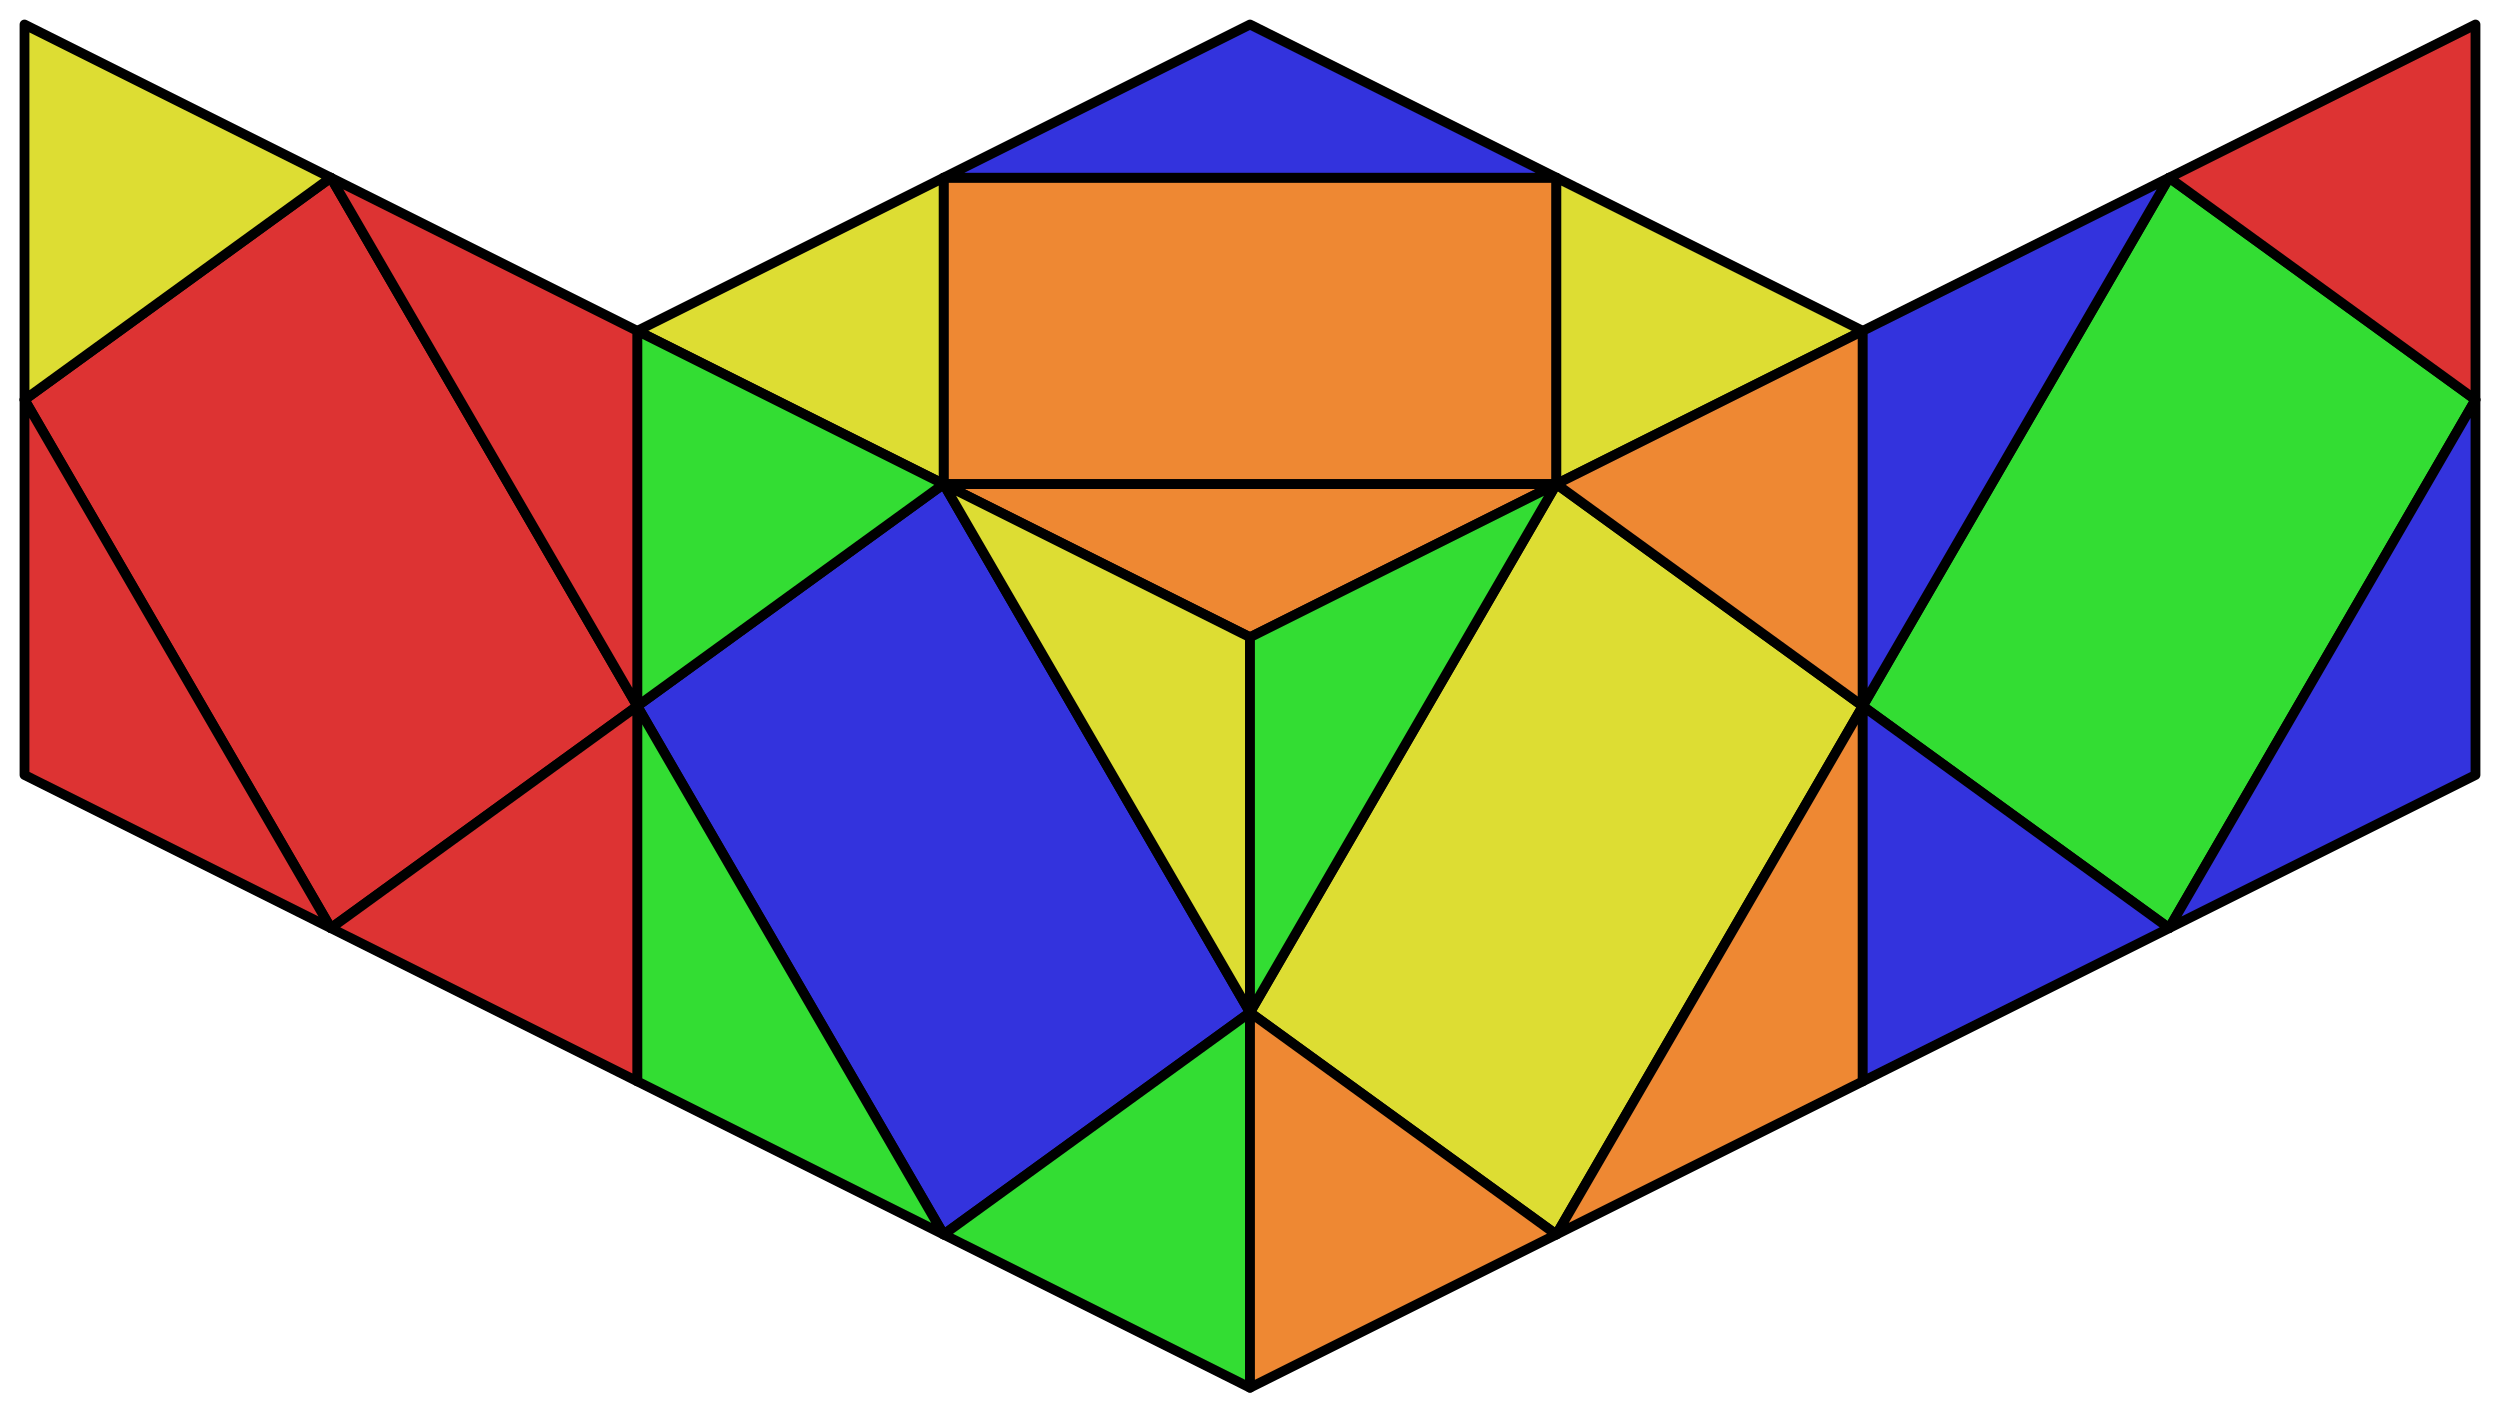
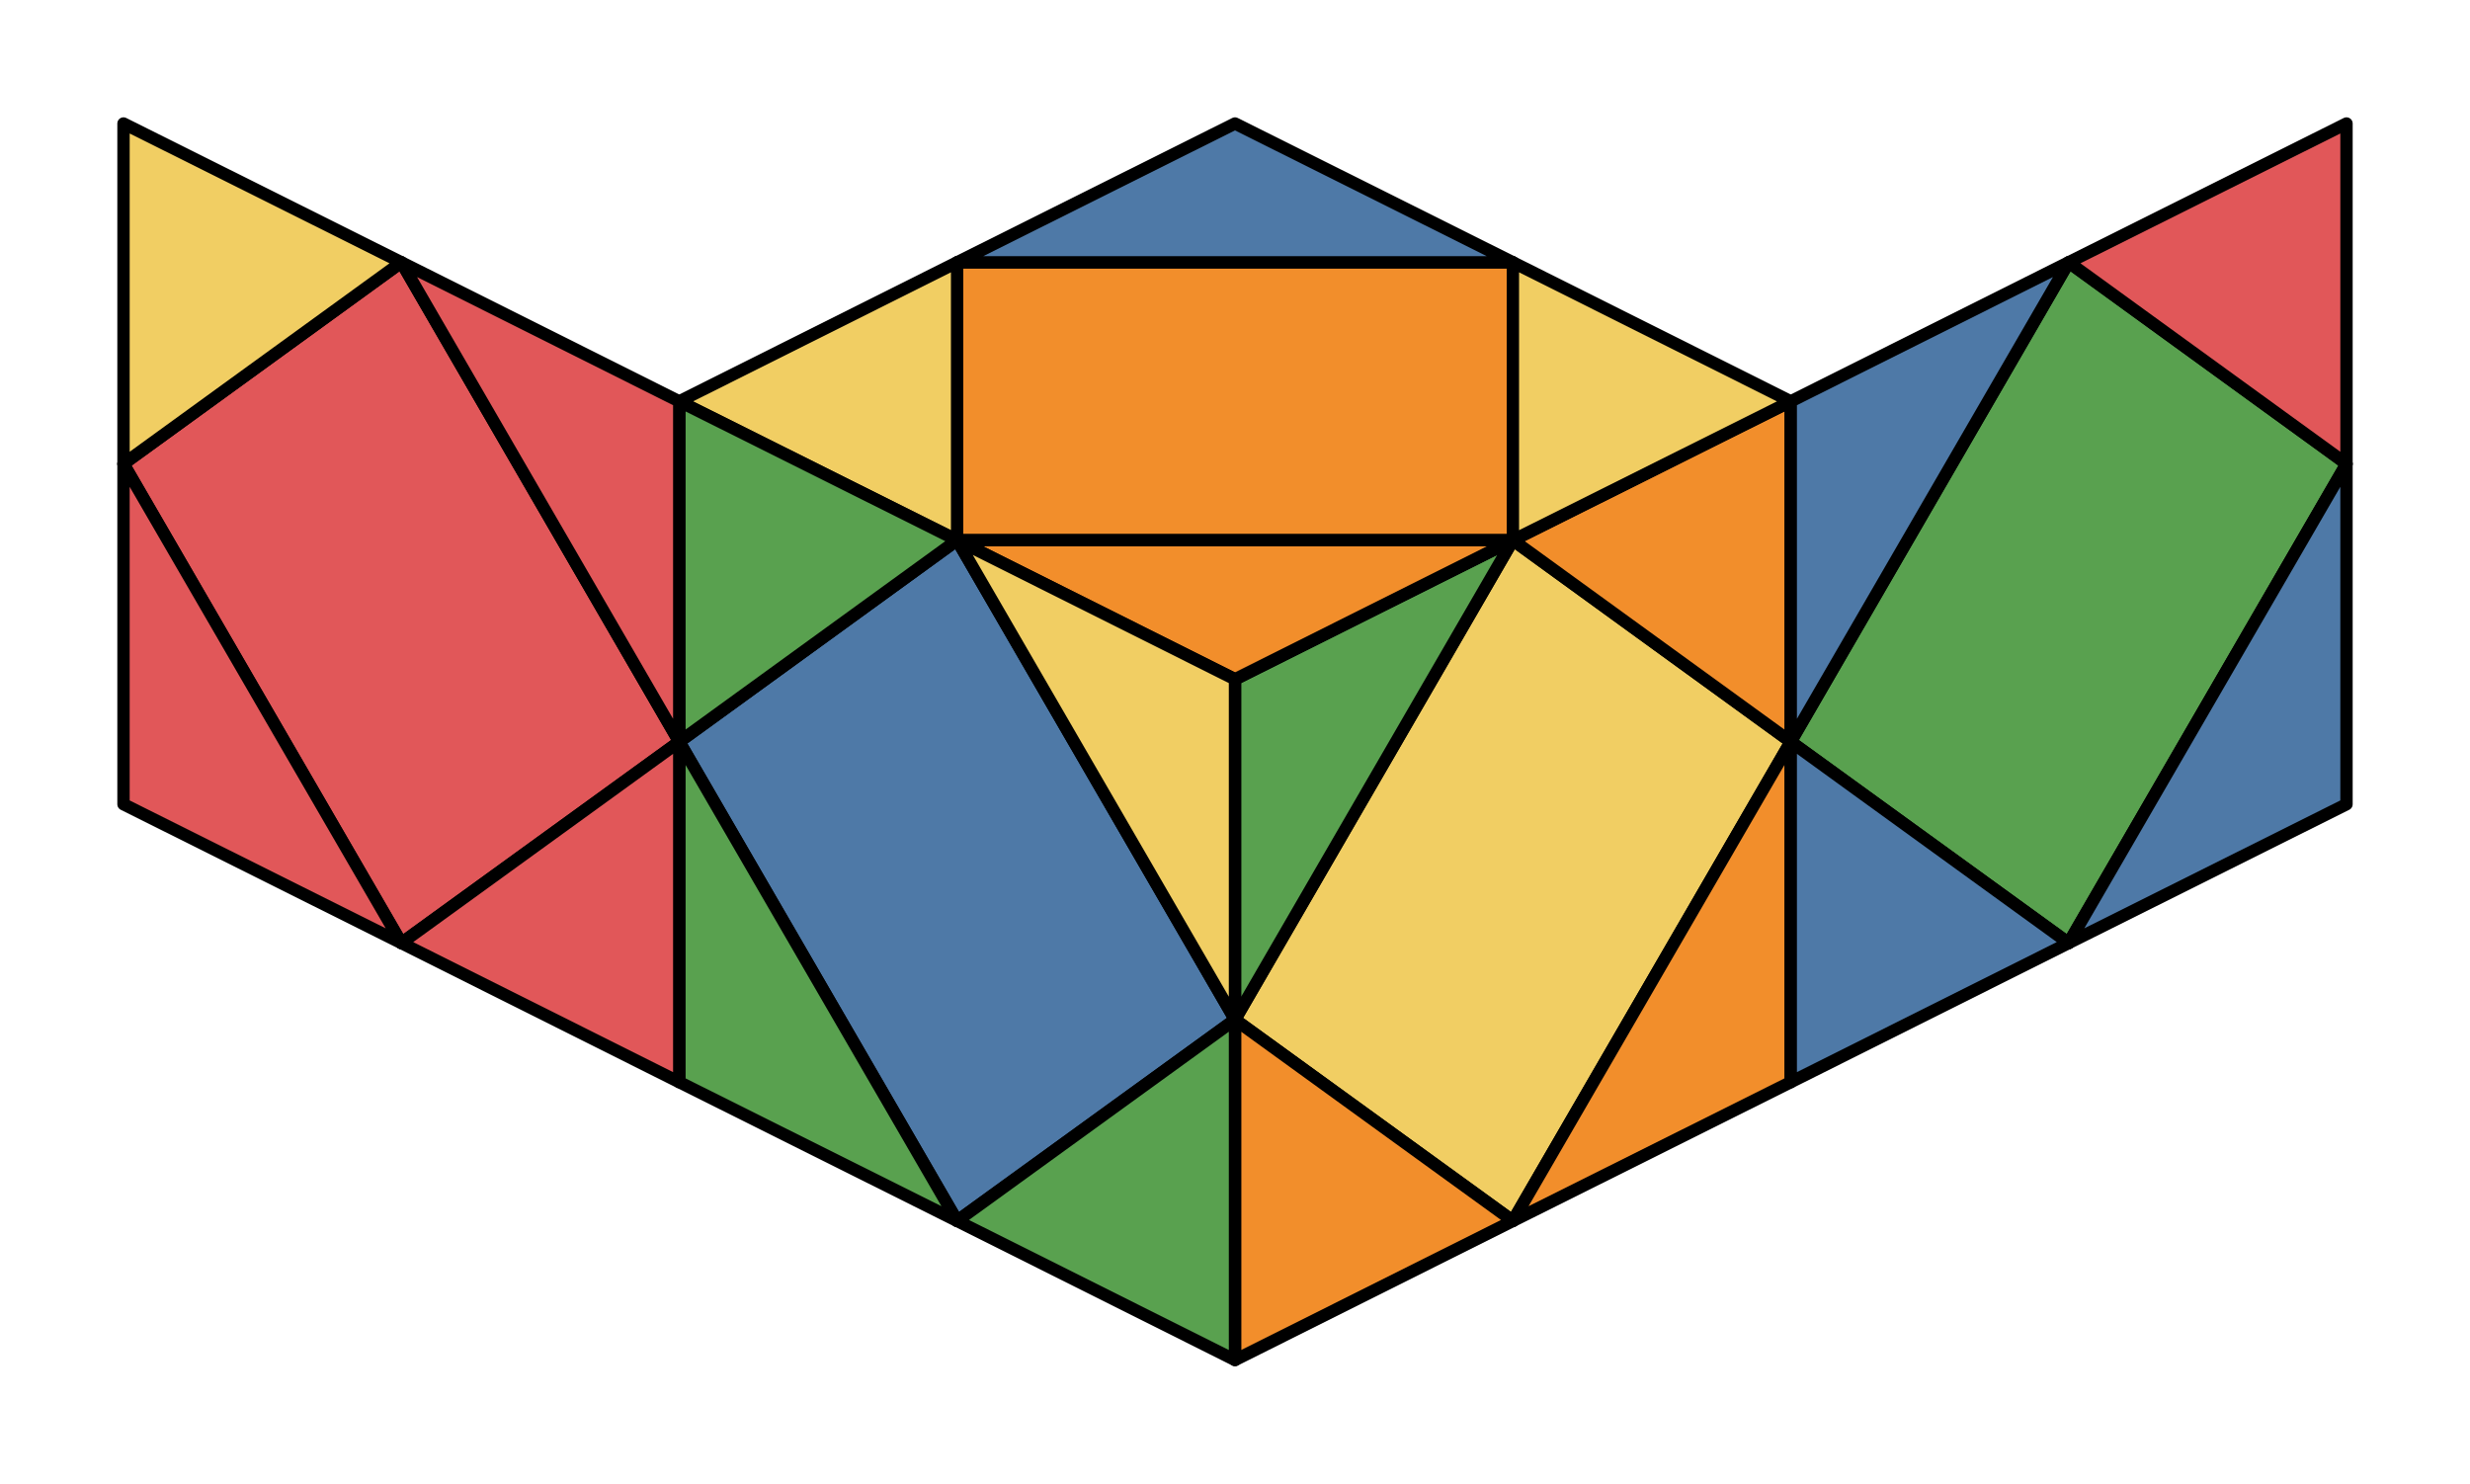
- <svg xmlns="http://www.w3.org/2000/svg" viewBox="0 0 510.0 288.093">
+ <svg xmlns="http://www.w3.org/2000/svg" viewBox="0 0 100.0 60.057">
  <style>
- polygon { stroke: black; stroke-width: 2px; stroke-linejoin: round;}
- .white {fill: #eee;}
- .green {fill: #3d3;}
- .red {fill: #d33;}
- .blue {fill: #33d;}
- .orange {fill: #e83;}
- .yellow {fill: #dd3;}
+ polygon { stroke: black; stroke-width: 0.5px; stroke-linejoin: round;}
</style>
-   <polygon class="orange" points="192.5 98.75 317.5 98.75 317.5 36.25 192.5 36.25" />
-   <polygon class="blue" points="192.5 98.75 255 206.547 192.5 251.843 130 144.047" />
-   <polygon class="yellow" points="317.5 98.75 380 144.047 317.5 251.843 255 206.547" />
-   <polygon class="green" points="442.5 36.25 505.0 81.547 442.5 189.343 380 144.047" />
-   <polygon class="red" points="67.5 36.25 130 144.047 67.5 189.343 5.0 81.547" />
-   <polygon class="yellow" points="192.5 36.25 130 67.5 192.5 98.75" />
-   <polygon class="orange" points="192.5 98.75 255 130 317.5 98.75" />
-   <polygon class="yellow" points="317.5 98.75 380 67.5 317.5 36.25" />
-   <polygon class="blue" points="317.5 36.25 255 5 192.5 36.25" />
-   <polygon class="green" points="130 67.5 192.5 98.75 130 144.047" />
-   <polygon class="yellow" points="192.5 98.75 255 130 255 206.547" />
-   <polygon class="green" points="255 206.547 192.5 251.843 255 283.093" />
-   <polygon class="green" points="130 144.047 130 220.593 192.5 251.843" />
-   <polygon class="green" points="255 130 317.5 98.75 255 206.547" />
-   <polygon class="orange" points="317.5 98.75 380 67.5 380 144.047" />
-   <polygon class="orange" points="380 144.047 317.5 251.843 380 220.593" />
-   <polygon class="orange" points="255 206.547 255 283.093 317.5 251.843" />
-   <polygon class="blue" points="380 67.5 442.5 36.25 380 144.047" />
-   <polygon class="red" points="442.5 36.25 505.0 5 505.0 81.547" />
-   <polygon class="blue" points="505.0 81.547 442.5 189.343 505.0 158.093" />
-   <polygon class="blue" points="380 144.047 442.5 189.343 380 220.593" />
-   <polygon class="yellow" points="5.0 5.0 67.5 36.25 5.0 81.547" />
-   <polygon class="red" points="67.5 36.25 130 67.5 130 144.047" />
-   <polygon class="red" points="130 144.047 67.5 189.343 130 220.593" />
-   <polygon class="red" points="5.0 81.547 5.0 158.093 67.5 189.343" />
+   <polygon fill="#F28E2B" points="38.75 21.87 61.25 21.87 61.25 10.62 38.75 10.62" />
+   <polygon fill="#4E79A7" points="38.75 21.87 50.00 41.28 38.75 49.43 27.50 30.03" />
+   <polygon fill="#F1CE63" points="61.25 21.87 72.50 30.03 61.25 49.43 50.00 41.28" />
+   <polygon fill="#59A14F" points="83.75 10.62 95.00 18.78 83.75 38.18 72.50 30.03" />
+   <polygon fill="#E15759" points="16.25 10.62 27.50 30.03 16.25 38.18 5.00 18.78" />
+   <polygon fill="#59A14F" points="50.00 27.50 61.25 21.87 50.00 41.28" />
+   <polygon fill="#F28E2B" points="61.25 21.87 72.50 16.25 72.50 30.03" />
+   <polygon fill="#F28E2B" points="72.50 30.03 61.25 49.43 72.50 43.81" />
+   <polygon fill="#F28E2B" points="50.00 41.28 50.00 55.06 61.25 49.43" />
+   <polygon fill="#F1CE63" points="38.75 10.62 27.50 16.25 38.75 21.87" />
+   <polygon fill="#F28E2B" points="38.75 21.87 50.00 27.50 61.25 21.87" />
+   <polygon fill="#F1CE63" points="61.25 21.87 72.50 16.25 61.25 10.62" />
+   <polygon fill="#4E79A7" points="61.25 10.62 50.00 5.00 38.75 10.62" />
+   <polygon fill="#59A14F" points="27.50 16.25 38.75 21.87 27.50 30.03" />
+   <polygon fill="#F1CE63" points="38.75 21.87 50.00 27.50 50.00 41.28" />
+   <polygon fill="#59A14F" points="50.00 41.28 38.75 49.43 50.00 55.06" />
+   <polygon fill="#59A14F" points="27.50 30.03 27.50 43.81 38.75 49.43" />
+   <polygon fill="#4E79A7" points="72.50 16.25 83.75 10.62 72.50 30.03" />
+   <polygon fill="#E15759" points="83.75 10.62 95.00 5.00 95.00 18.78" />
+   <polygon fill="#4E79A7" points="95.00 18.78 83.75 38.18 95.00 32.56" />
+   <polygon fill="#4E79A7" points="72.50 30.03 83.75 38.18 72.50 43.81" />
+   <polygon fill="#F1CE63" points="5.00 5.00 16.25 10.62 5.00 18.78" />
+   <polygon fill="#E15759" points="16.25 10.62 27.50 16.25 27.50 30.03" />
+   <polygon fill="#E15759" points="27.50 30.03 16.25 38.18 27.50 43.81" />
+   <polygon fill="#E15759" points="5.00 18.78 5.00 32.56 16.25 38.18" />
</svg>
